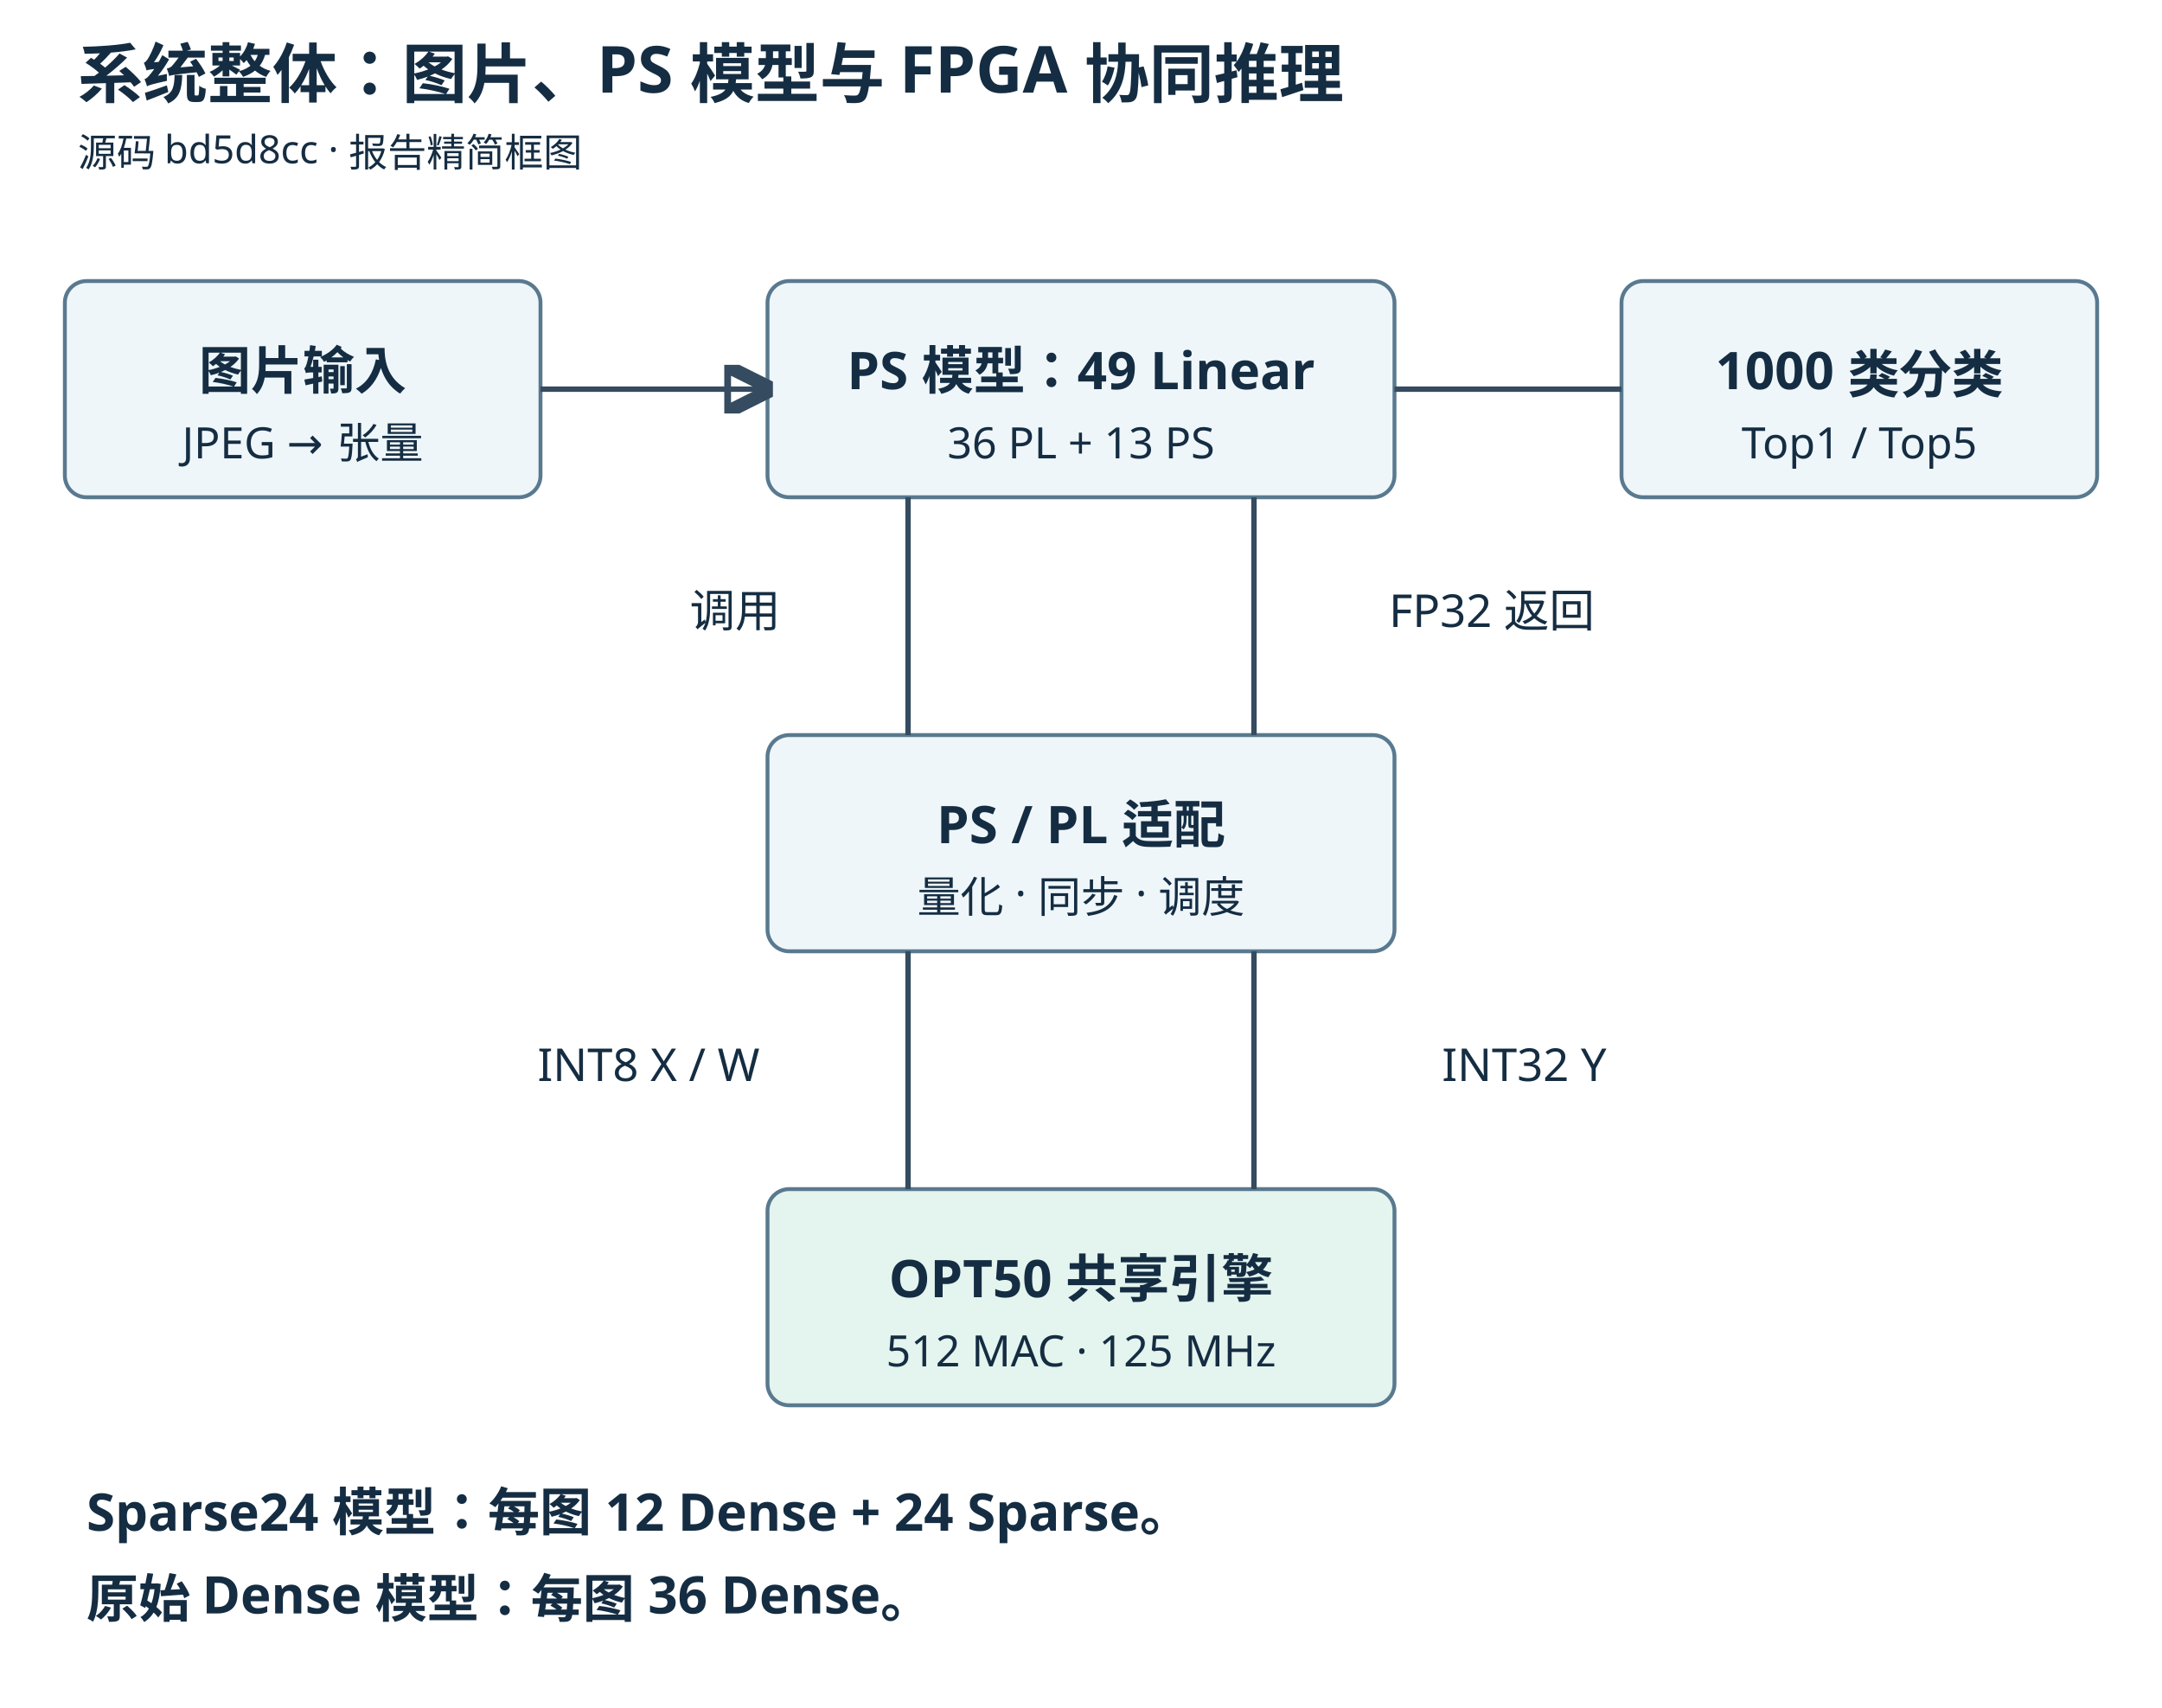
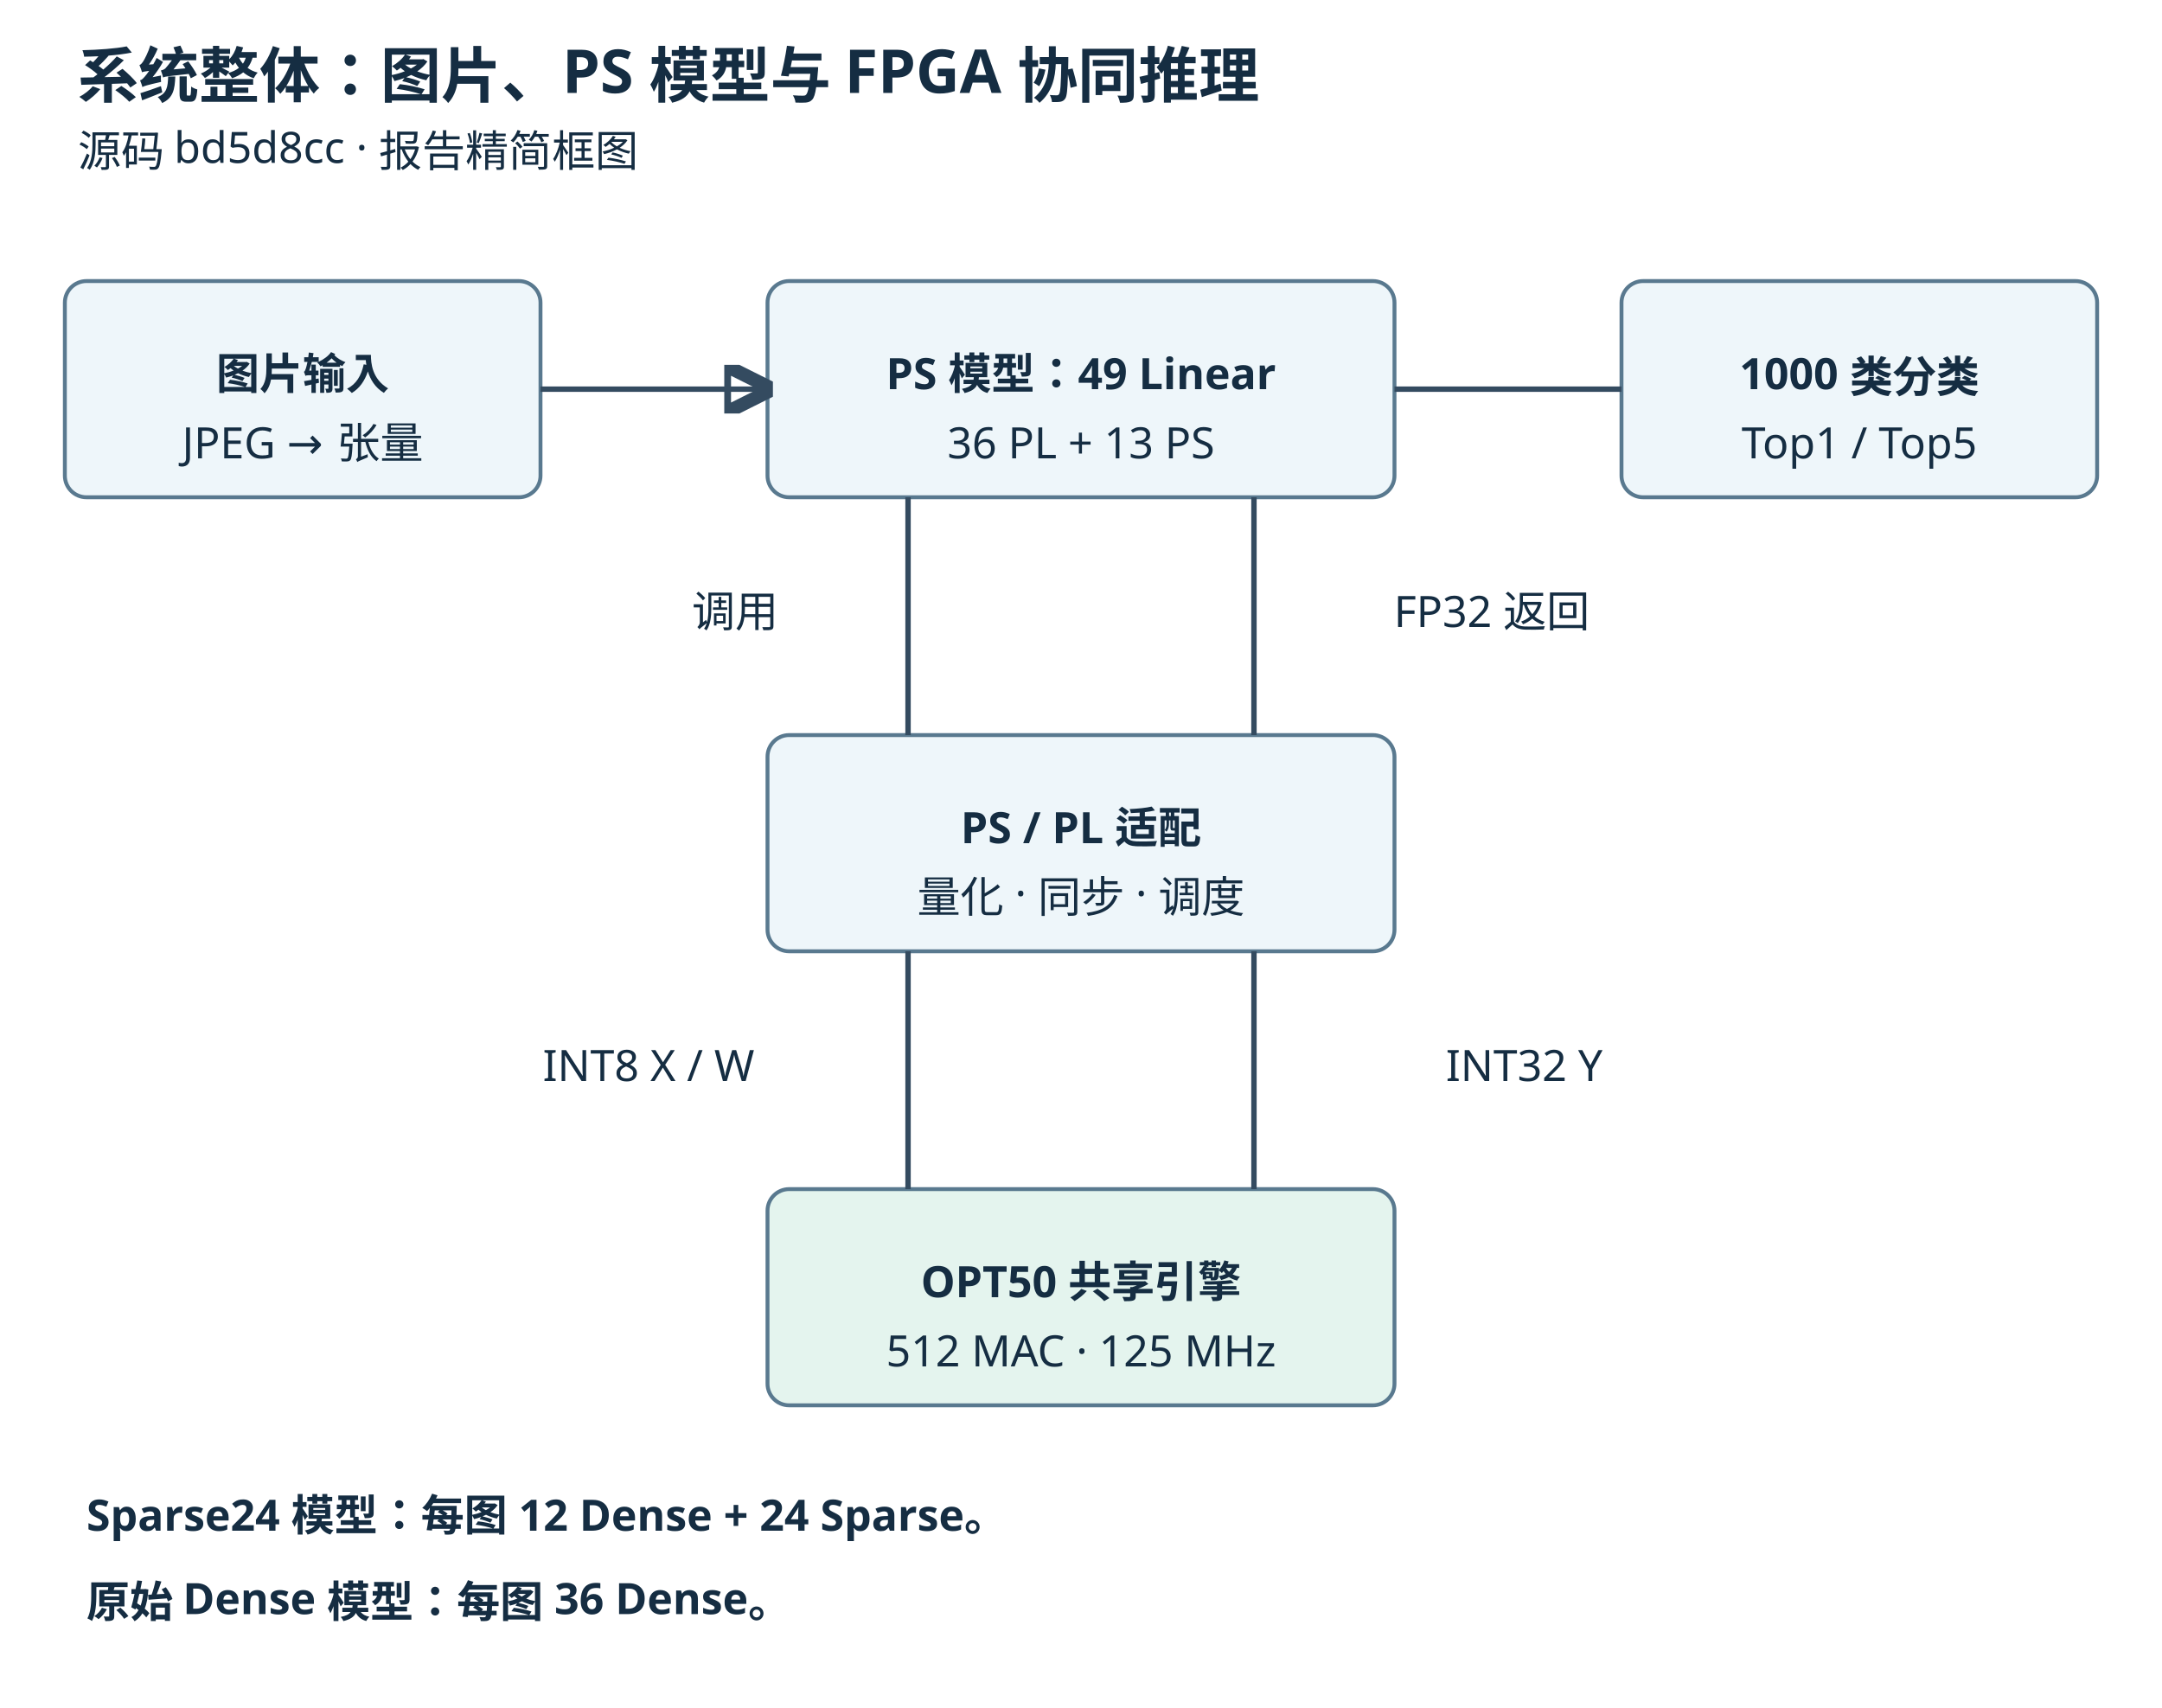
<svg xmlns="http://www.w3.org/2000/svg" width="1000" height="790" viewBox="0 0 1000 790" role="img">
  <defs>
    <marker id="arrow" markerWidth="9" markerHeight="9" refX="8" refY="4.5" orient="auto">
      <path d="M0 0 L9 4.5 L0 9 Z" fill="#344b60" />
    </marker>
  </defs>
  <style>text{font-family:"Microsoft YaHei","Segoe UI",sans-serif;fill:#152d42}path{fill:none;stroke:#344b60;stroke-width:2.5;marker-end:url(#arrow)}</style>
  <rect width="1000" height="790" fill="white" />
-   <text x="36" y="45" font-size="30" text-anchor="start" font-weight="600">系统整体：图片、PS 模型与 FPGA 协同推理</text>
-   <text x="36" y="77" font-size="18" text-anchor="start">源码 bd5d8cc · 报告精简框图</text>
+   <text x="36" y="45" font-size="28" text-anchor="start" font-weight="600">系统整体：图片、PS 模型与 FPGA 协同推理</text>
+   <text x="36" y="77" font-size="20" text-anchor="start">源码 bd5d8cc · 报告精简框图</text>
  <rect x="30" y="130" width="220" height="100" rx="10" fill="#eef6fa" stroke="#59798f" stroke-width="1.8" />
-   <text x="140.0" y="180.0" font-size="24" text-anchor="middle" font-weight="600">图片输入</text>
+   <text x="140.0" y="180.0" font-size="20" text-anchor="middle" font-weight="600">图片输入</text>
  <text x="140.0" y="212.0" font-size="20" text-anchor="middle">JPEG → 张量</text>
  <rect x="355" y="130" width="290" height="100" rx="10" fill="#eef6fa" stroke="#59798f" stroke-width="1.8" />
-   <text x="500.0" y="180.0" font-size="24" text-anchor="middle" font-weight="600">PS 模型：49 Linear</text>
+   <text x="500.0" y="180.0" font-size="20" text-anchor="middle" font-weight="600">PS 模型：49 Linear</text>
  <text x="500.0" y="212.0" font-size="20" text-anchor="middle">36 PL + 13 PS</text>
  <rect x="750" y="130" width="220" height="100" rx="10" fill="#eef6fa" stroke="#59798f" stroke-width="1.8" />
-   <text x="860.0" y="180.0" font-size="24" text-anchor="middle" font-weight="600">1000 类分类</text>
+   <text x="860.0" y="180.0" font-size="20" text-anchor="middle" font-weight="600">1000 类分类</text>
  <text x="860.0" y="212.0" font-size="20" text-anchor="middle">Top1 / Top5</text>
  <rect x="355" y="340" width="290" height="100" rx="10" fill="#eef6fa" stroke="#59798f" stroke-width="1.8" />
-   <text x="500.0" y="390.0" font-size="24" text-anchor="middle" font-weight="600">PS / PL 适配</text>
+   <text x="500.0" y="390.0" font-size="20" text-anchor="middle" font-weight="600">PS / PL 适配</text>
  <text x="500.0" y="422.0" font-size="20" text-anchor="middle">量化 · 同步 · 调度</text>
  <rect x="355" y="550" width="290" height="100" rx="10" fill="#e4f4ee" stroke="#59798f" stroke-width="1.8" />
-   <text x="500.0" y="600.0" font-size="24" text-anchor="middle" font-weight="600">OPT50 共享引擎</text>
+   <text x="500.0" y="600.0" font-size="20" text-anchor="middle" font-weight="600">OPT50 共享引擎</text>
  <text x="500.0" y="632.0" font-size="20" text-anchor="middle">512 MAC · 125 MHz</text>
  <path d="M250 180 L355 180" />
  <path d="M645 180 L750 180" />
  <path d="M420 230 L420 340" />
-   <text x="340" y="290" font-size="21" text-anchor="middle">调用</text>
+   <text x="340" y="290" font-size="20" text-anchor="middle">调用</text>
  <path d="M580 340 L580 230" />
-   <text x="690" y="290" font-size="21" text-anchor="middle">FP32 返回</text>
+   <text x="690" y="290" font-size="20" text-anchor="middle">FP32 返回</text>
  <path d="M420 440 L420 550" />
-   <text x="300" y="500" font-size="21" text-anchor="middle">INT8 X / W</text>
+   <text x="300" y="500" font-size="20" text-anchor="middle">INT8 X / W</text>
  <path d="M580 550 L580 440" />
-   <text x="705" y="500" font-size="21" text-anchor="middle">INT32 Y</text>
-   <text x="40" y="708" font-size="24" text-anchor="start" font-weight="600">Sparse24 模型：每图 12 Dense + 24 Sparse。</text>
-   <text x="40" y="748" font-size="24" text-anchor="start" font-weight="600">原始 Dense 模型：每图 36 Dense。</text>
+   <text x="705" y="500" font-size="20" text-anchor="middle">INT32 Y</text>
+   <text x="40" y="708" font-size="20" text-anchor="start" font-weight="600">Sparse24 模型：每图 12 Dense + 24 Sparse。</text>
+   <text x="40" y="748" font-size="20" text-anchor="start" font-weight="600">原始 Dense 模型：每图 36 Dense。</text>
</svg>
